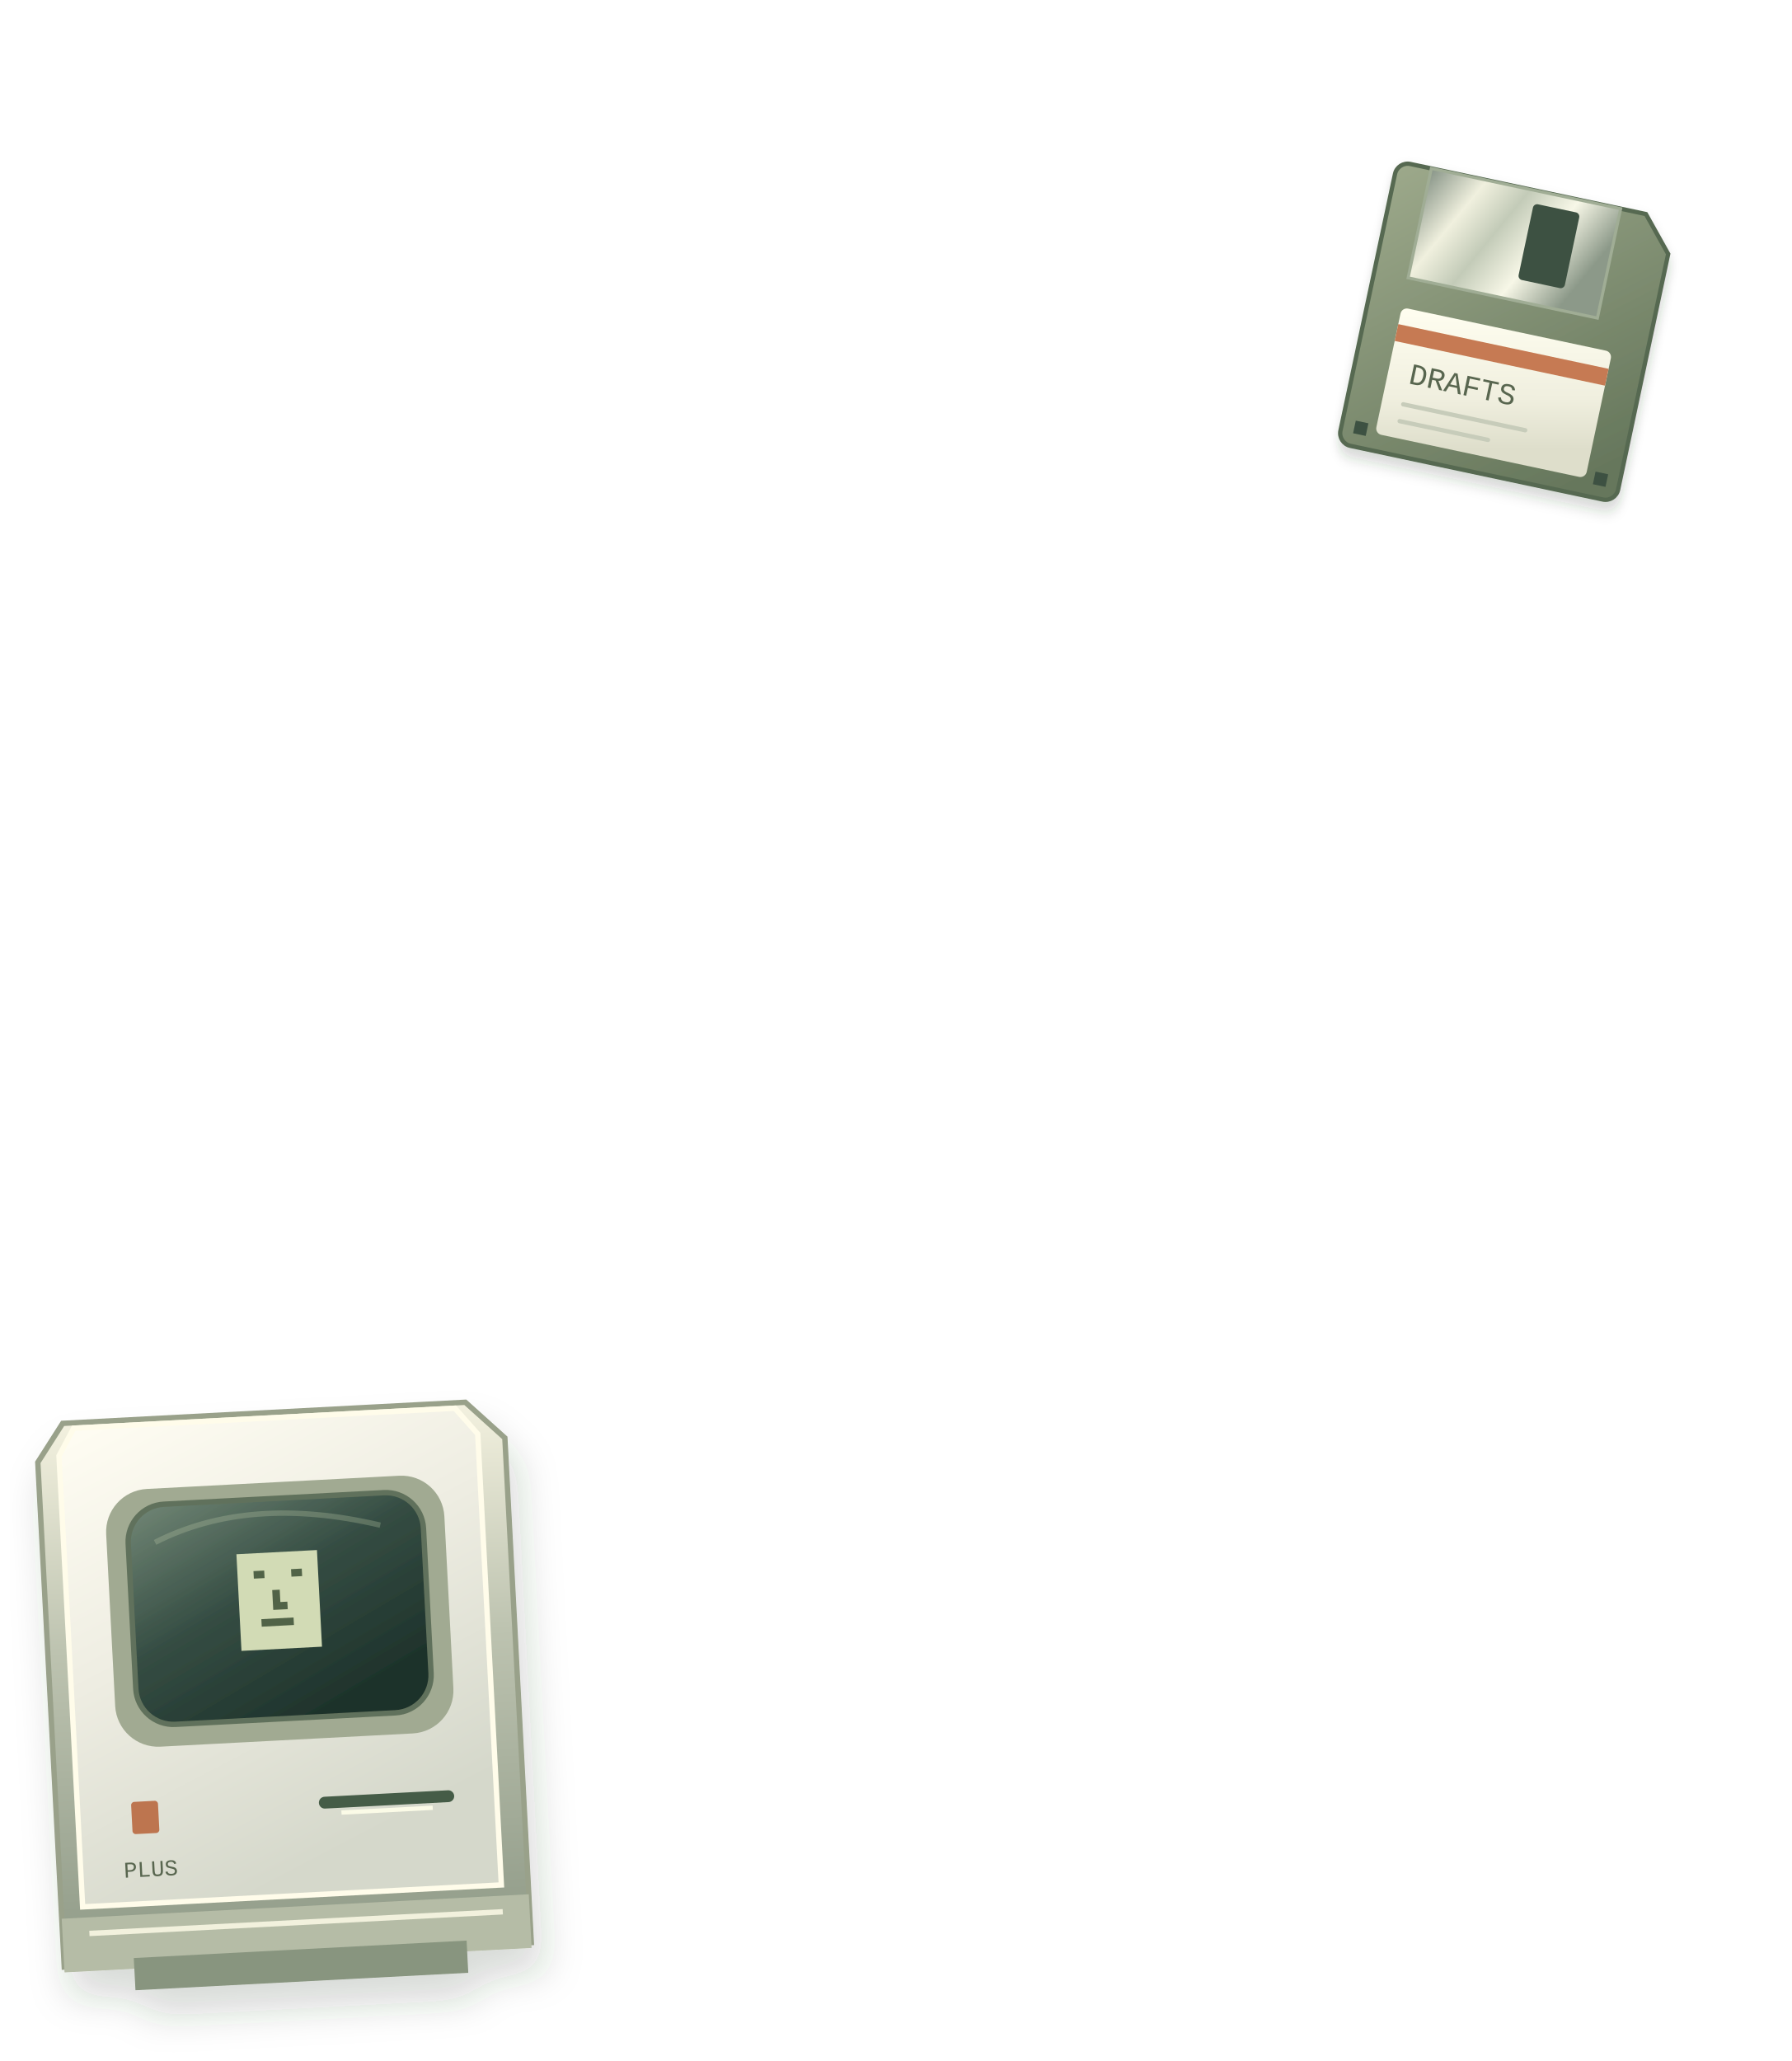
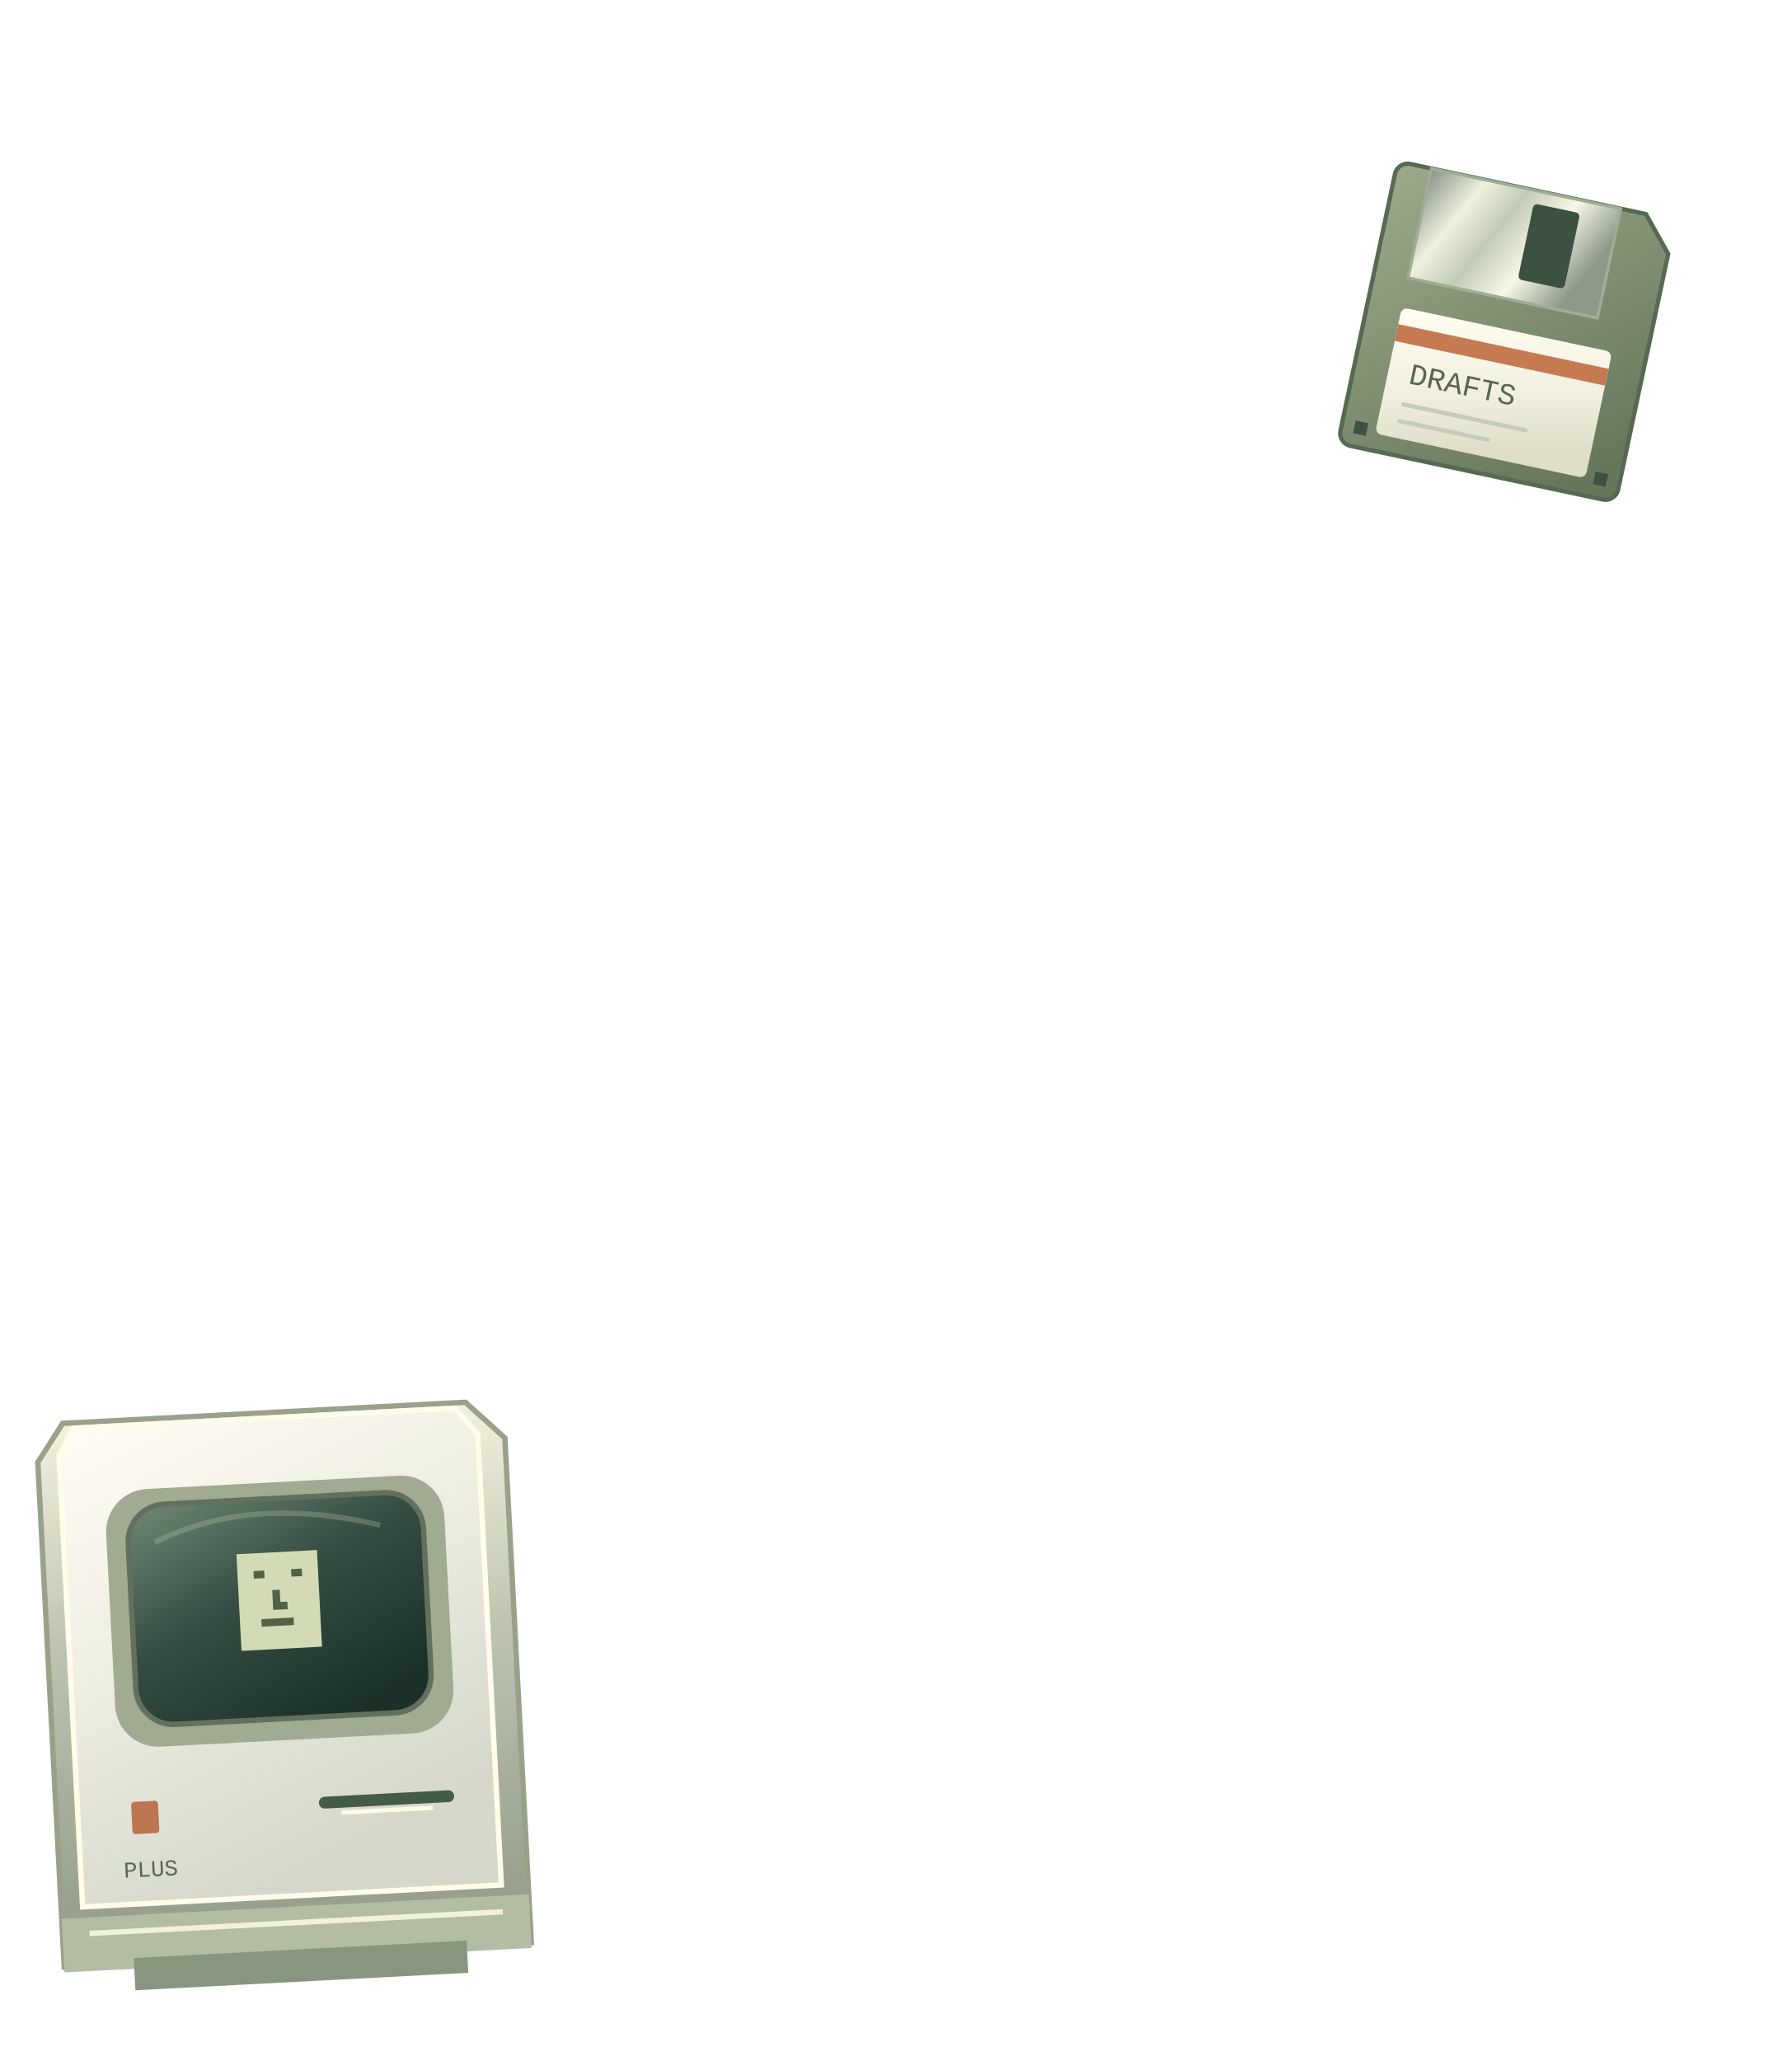
<svg xmlns="http://www.w3.org/2000/svg" viewBox="0 0 200 230" fill="none" aria-hidden="true" focusable="false">
  <defs>
    <linearGradient id="paper" x1="0" y1="0" x2=".35" y2="1">
      <stop stop-color="#fffef0" />
      <stop offset=".64" stop-color="#f0efdf" />
      <stop offset="1" stop-color="#dedecb" />
    </linearGradient>
    <linearGradient id="edge" x2="0" y2="1">
      <stop stop-color="#f3f1df" />
      <stop offset=".42" stop-color="#bdc3b0" />
      <stop offset="1" stop-color="#8f9a87" />
    </linearGradient>
    <linearGradient id="pearl" x1="0" y1="0" x2=".4" y2="1">
      <stop stop-color="#fffdf3" />
      <stop offset=".48" stop-color="#eeede2" />
      <stop offset="1" stop-color="#d5d8cb" />
    </linearGradient>
    <linearGradient id="ember" x1="0" y1="0" x2=".5" y2="1">
      <stop stop-color="#e69b73" />
      <stop offset=".5" stop-color="#c76b4b" />
      <stop offset="1" stop-color="#985037" />
    </linearGradient>
    <linearGradient id="olive" x1="0" y1="0" x2=".8" y2="1">
      <stop stop-color="#9da98b" />
      <stop offset="1" stop-color="#66775c" />
    </linearGradient>
    <linearGradient id="graphite" x1="0" y1="0" x2=".8" y2="1">
      <stop stop-color="#657267" />
      <stop offset=".3" stop-color="#3f4c42" />
      <stop offset="1" stop-color="#25362e" />
    </linearGradient>
    <linearGradient id="glass" x1="0" y1="0" x2=".7" y2="1">
      <stop stop-color="#728776" />
      <stop offset=".48" stop-color="#354d43" />
      <stop offset="1" stop-color="#1c3029" />
    </linearGradient>
    <linearGradient id="lcd" x1="0" y1="0" x2="0" y2="1">
      <stop stop-color="#dae2bd" />
      <stop offset="1" stop-color="#b6c49b" />
    </linearGradient>
    <linearGradient id="steel" x1="0" y1="0" x2="1" y2=".3">
      <stop stop-color="#879487" />
      <stop offset=".27" stop-color="#f0f0de" />
      <stop offset=".48" stop-color="#c3cbb8" />
      <stop offset=".72" stop-color="#f7f7e7" />
      <stop offset="1" stop-color="#8c9989" />
    </linearGradient>
    <filter id="shadow" x="-45%" y="-35%" width="190%" height="195%" color-interpolation-filters="sRGB">
      <feDropShadow dx="1.5" dy="5" stdDeviation="3.5" flood-color="#25382b" flood-opacity=".18" />
    </filter>
    <filter id="soft" x="-45%" y="-35%" width="190%" height="195%" color-interpolation-filters="sRGB">
      <feDropShadow dx=".5" dy="2" stdDeviation="1.4" flood-color="#203a2a" flood-opacity=".2" />
    </filter>
  </defs>
  <g transform="translate(4 159) scale(0.6) rotate(-3)">
-     <g filter="url(#shadow)">
+     <g>
      <path d="M5 0h75l7 7v94H0V7Z" fill="url(#edge)" stroke="#99a18a" />
      <path d="M7 1h71l4 5v84H4V6Z" fill="url(#pearl)" stroke="#fffcea" />
      <rect x="12" y="13" width="63" height="48" rx="8" fill="#a1aa92" />
      <rect x="16" y="16" width="55" height="41" rx="7" fill="url(#glass)" stroke="#61715b" />
      <path d="M21 23q18-8 42-1" stroke="#b8c7a5" stroke-width="1" opacity=".3" />
      <path d="M36 26h15v18H36Z" fill="#d2dbb5" />
      <path d="M39 30h2m5 0h2m-8 9h6m-3-6v3h2" stroke="#516347" stroke-width="1.4" />
      <path d="M50 73h23" stroke="#445c46" stroke-width="2.2" stroke-linecap="round" />
      <path d="M53 75h17" stroke="#fbfbe7" stroke-width=".8" />
      <rect x="14" y="71" width="5" height="6" rx=".6" fill="#bd7550" />
      <text x="12" y="85" font-family="'Courier New',monospace" font-size="4.2" fill="#596650">PLUS</text>
      <path d="M0 92h87v10H0Z" fill="#b5bca6" />
      <path d="M5 95h77" stroke="#f2f1dd" />
      <path d="M13 100h62v6H13Z" fill="#88957f" />
    </g>
  </g>
  <g transform="translate(156 18) scale(0.48) rotate(12)">
-     <g filter="url(#soft)">
+     <g>
      <path d="M3 0h56l7 8v56a3 3 0 0 1-3 3H3a3 3 0 0 1-3-3V3a3 3 0 0 1 3-3Z" fill="url(#olive)" stroke="#566951" />
      <path d="M8 0h45v26H8Z" fill="url(#steel)" stroke="#a0ad95" stroke-width=".7" />
      <rect x="33" y="3" width="11" height="18" rx="1" fill="#3d5142" />
      <rect x="8" y="33" width="50" height="30" rx="1.5" fill="url(#paper)" />
      <path d="M8 39h50" stroke="#c67a52" stroke-width="4" />
      <text x="13" y="50" font-family="'Courier New',monospace" font-size="7" fill="#596650">DRAFTS</text>
      <path d="M13 55h29" stroke="#c7ccba" stroke-linecap="round" />
      <path d="M13 59h21" stroke="#c7ccba" stroke-linecap="round" />
      <path d="M3 61h3v3H3Zm57 0h3v3h-3Z" fill="#3d5142" />
    </g>
  </g>
</svg>
